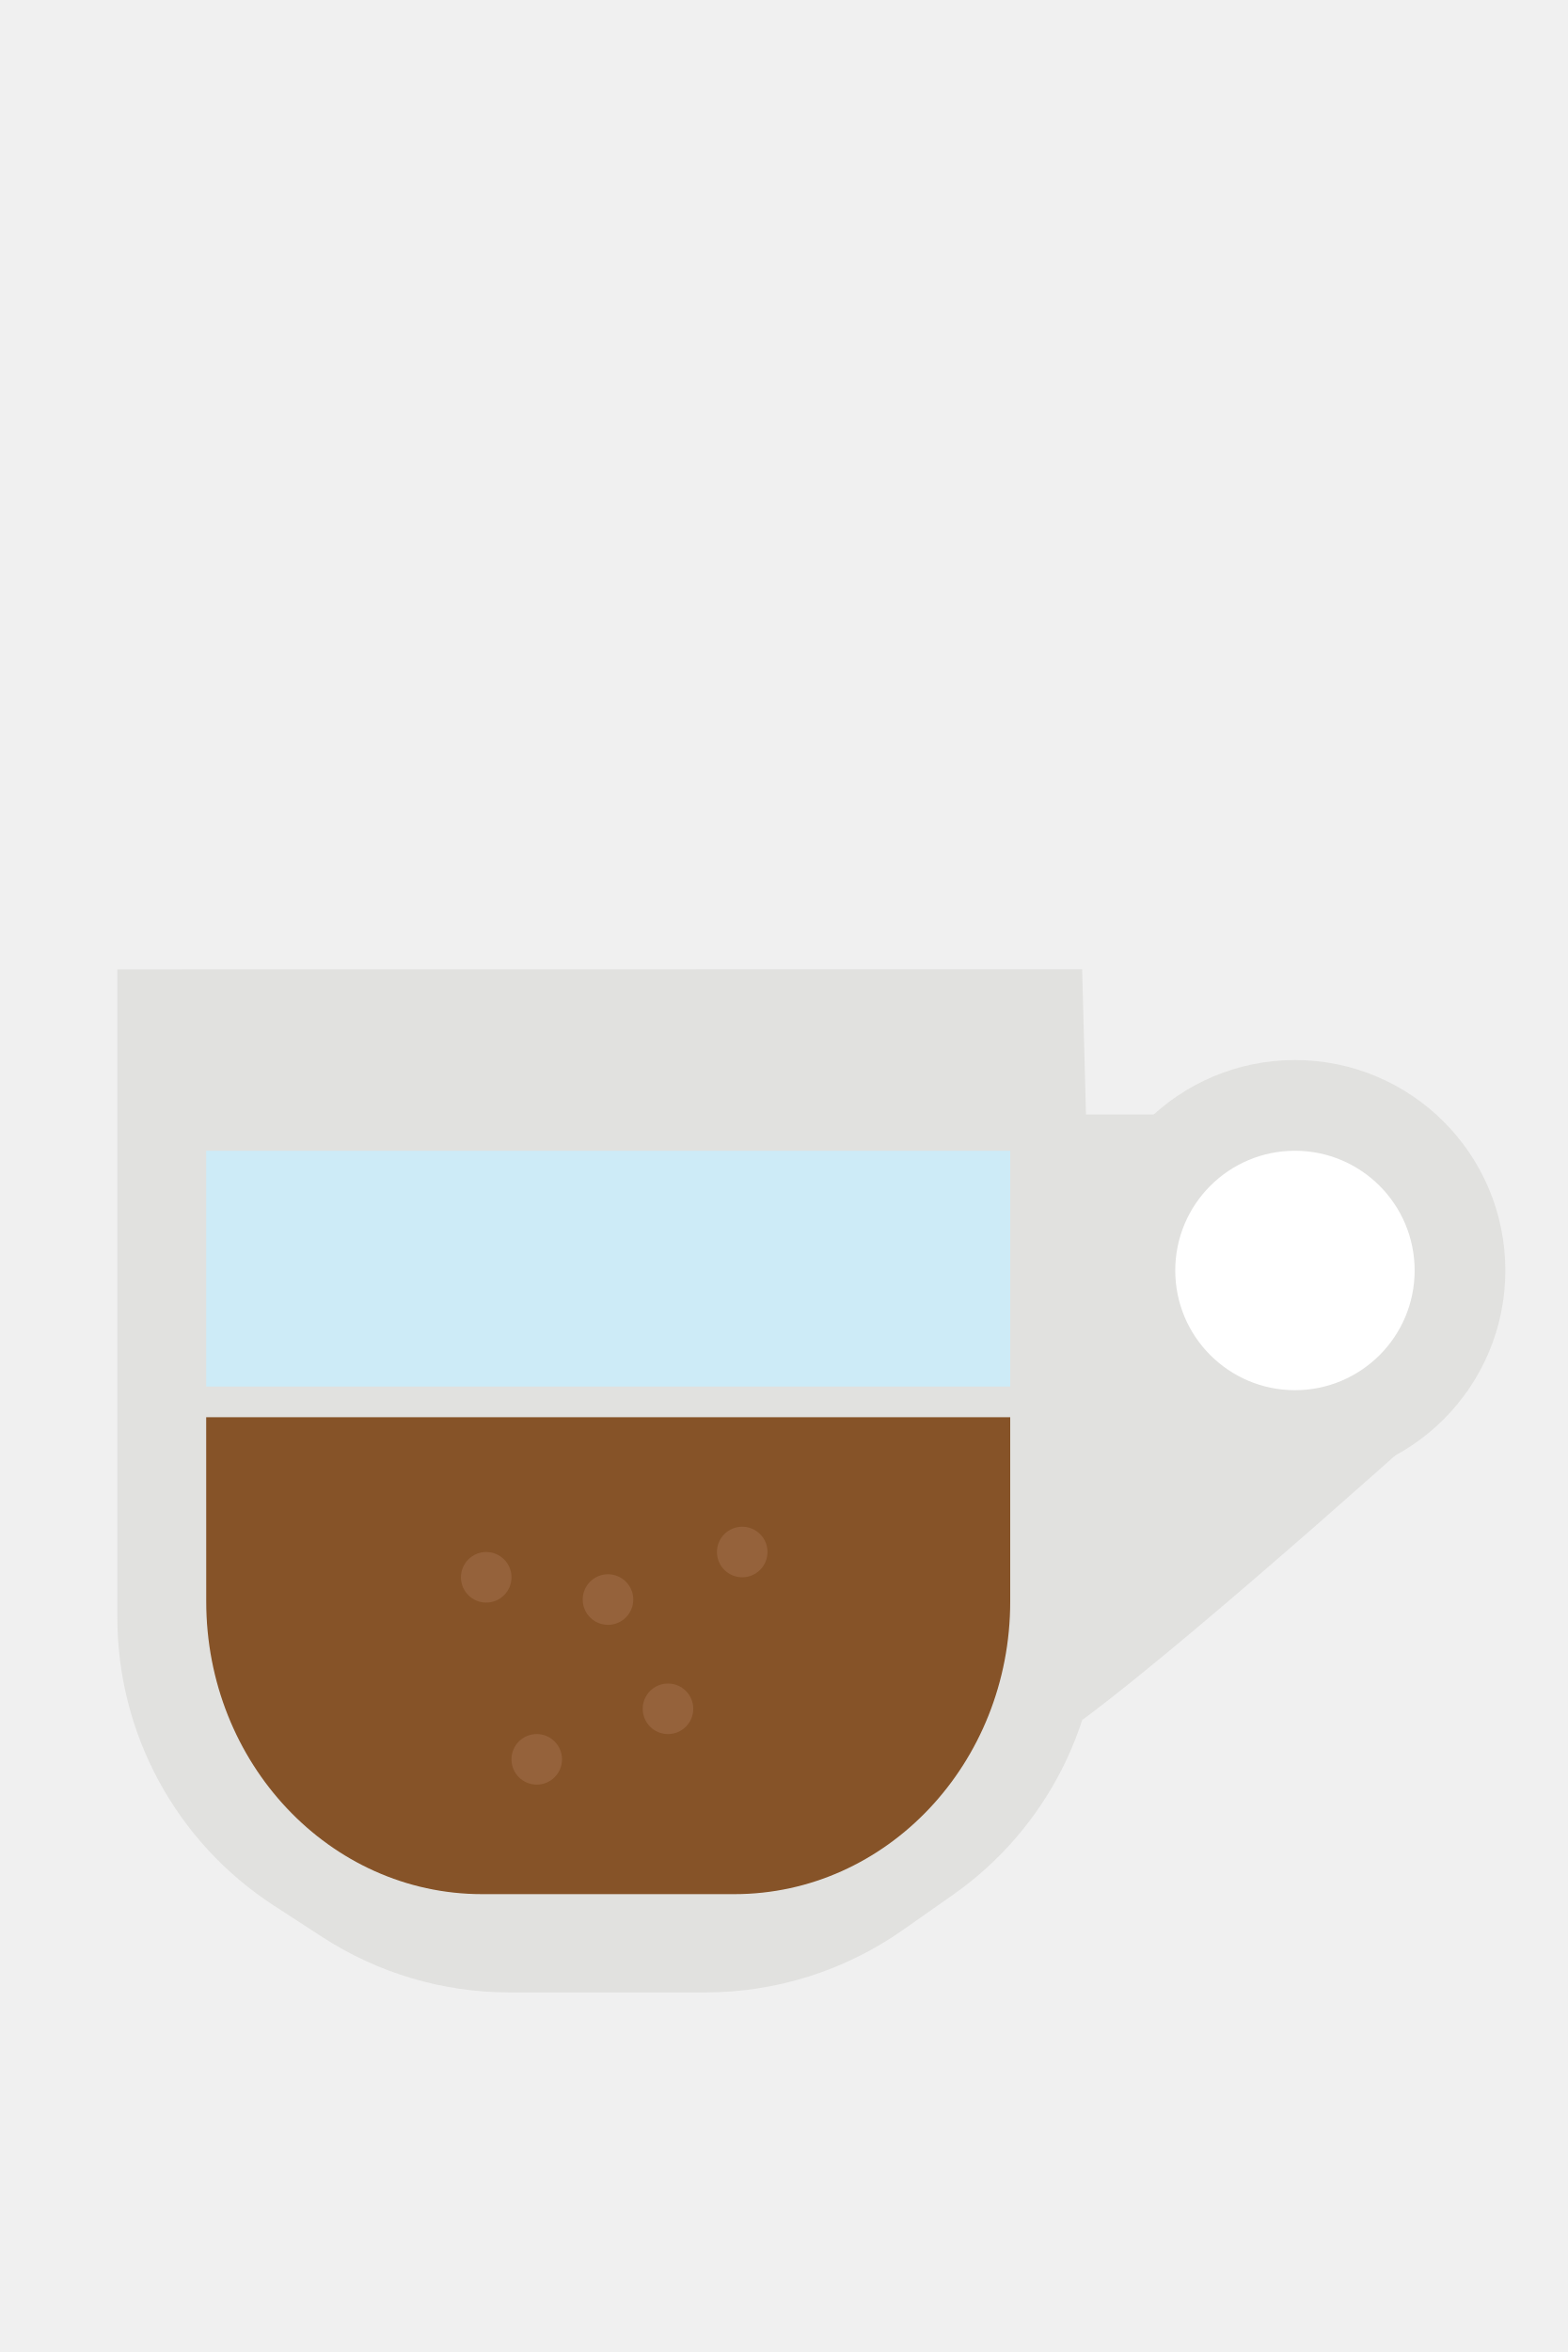
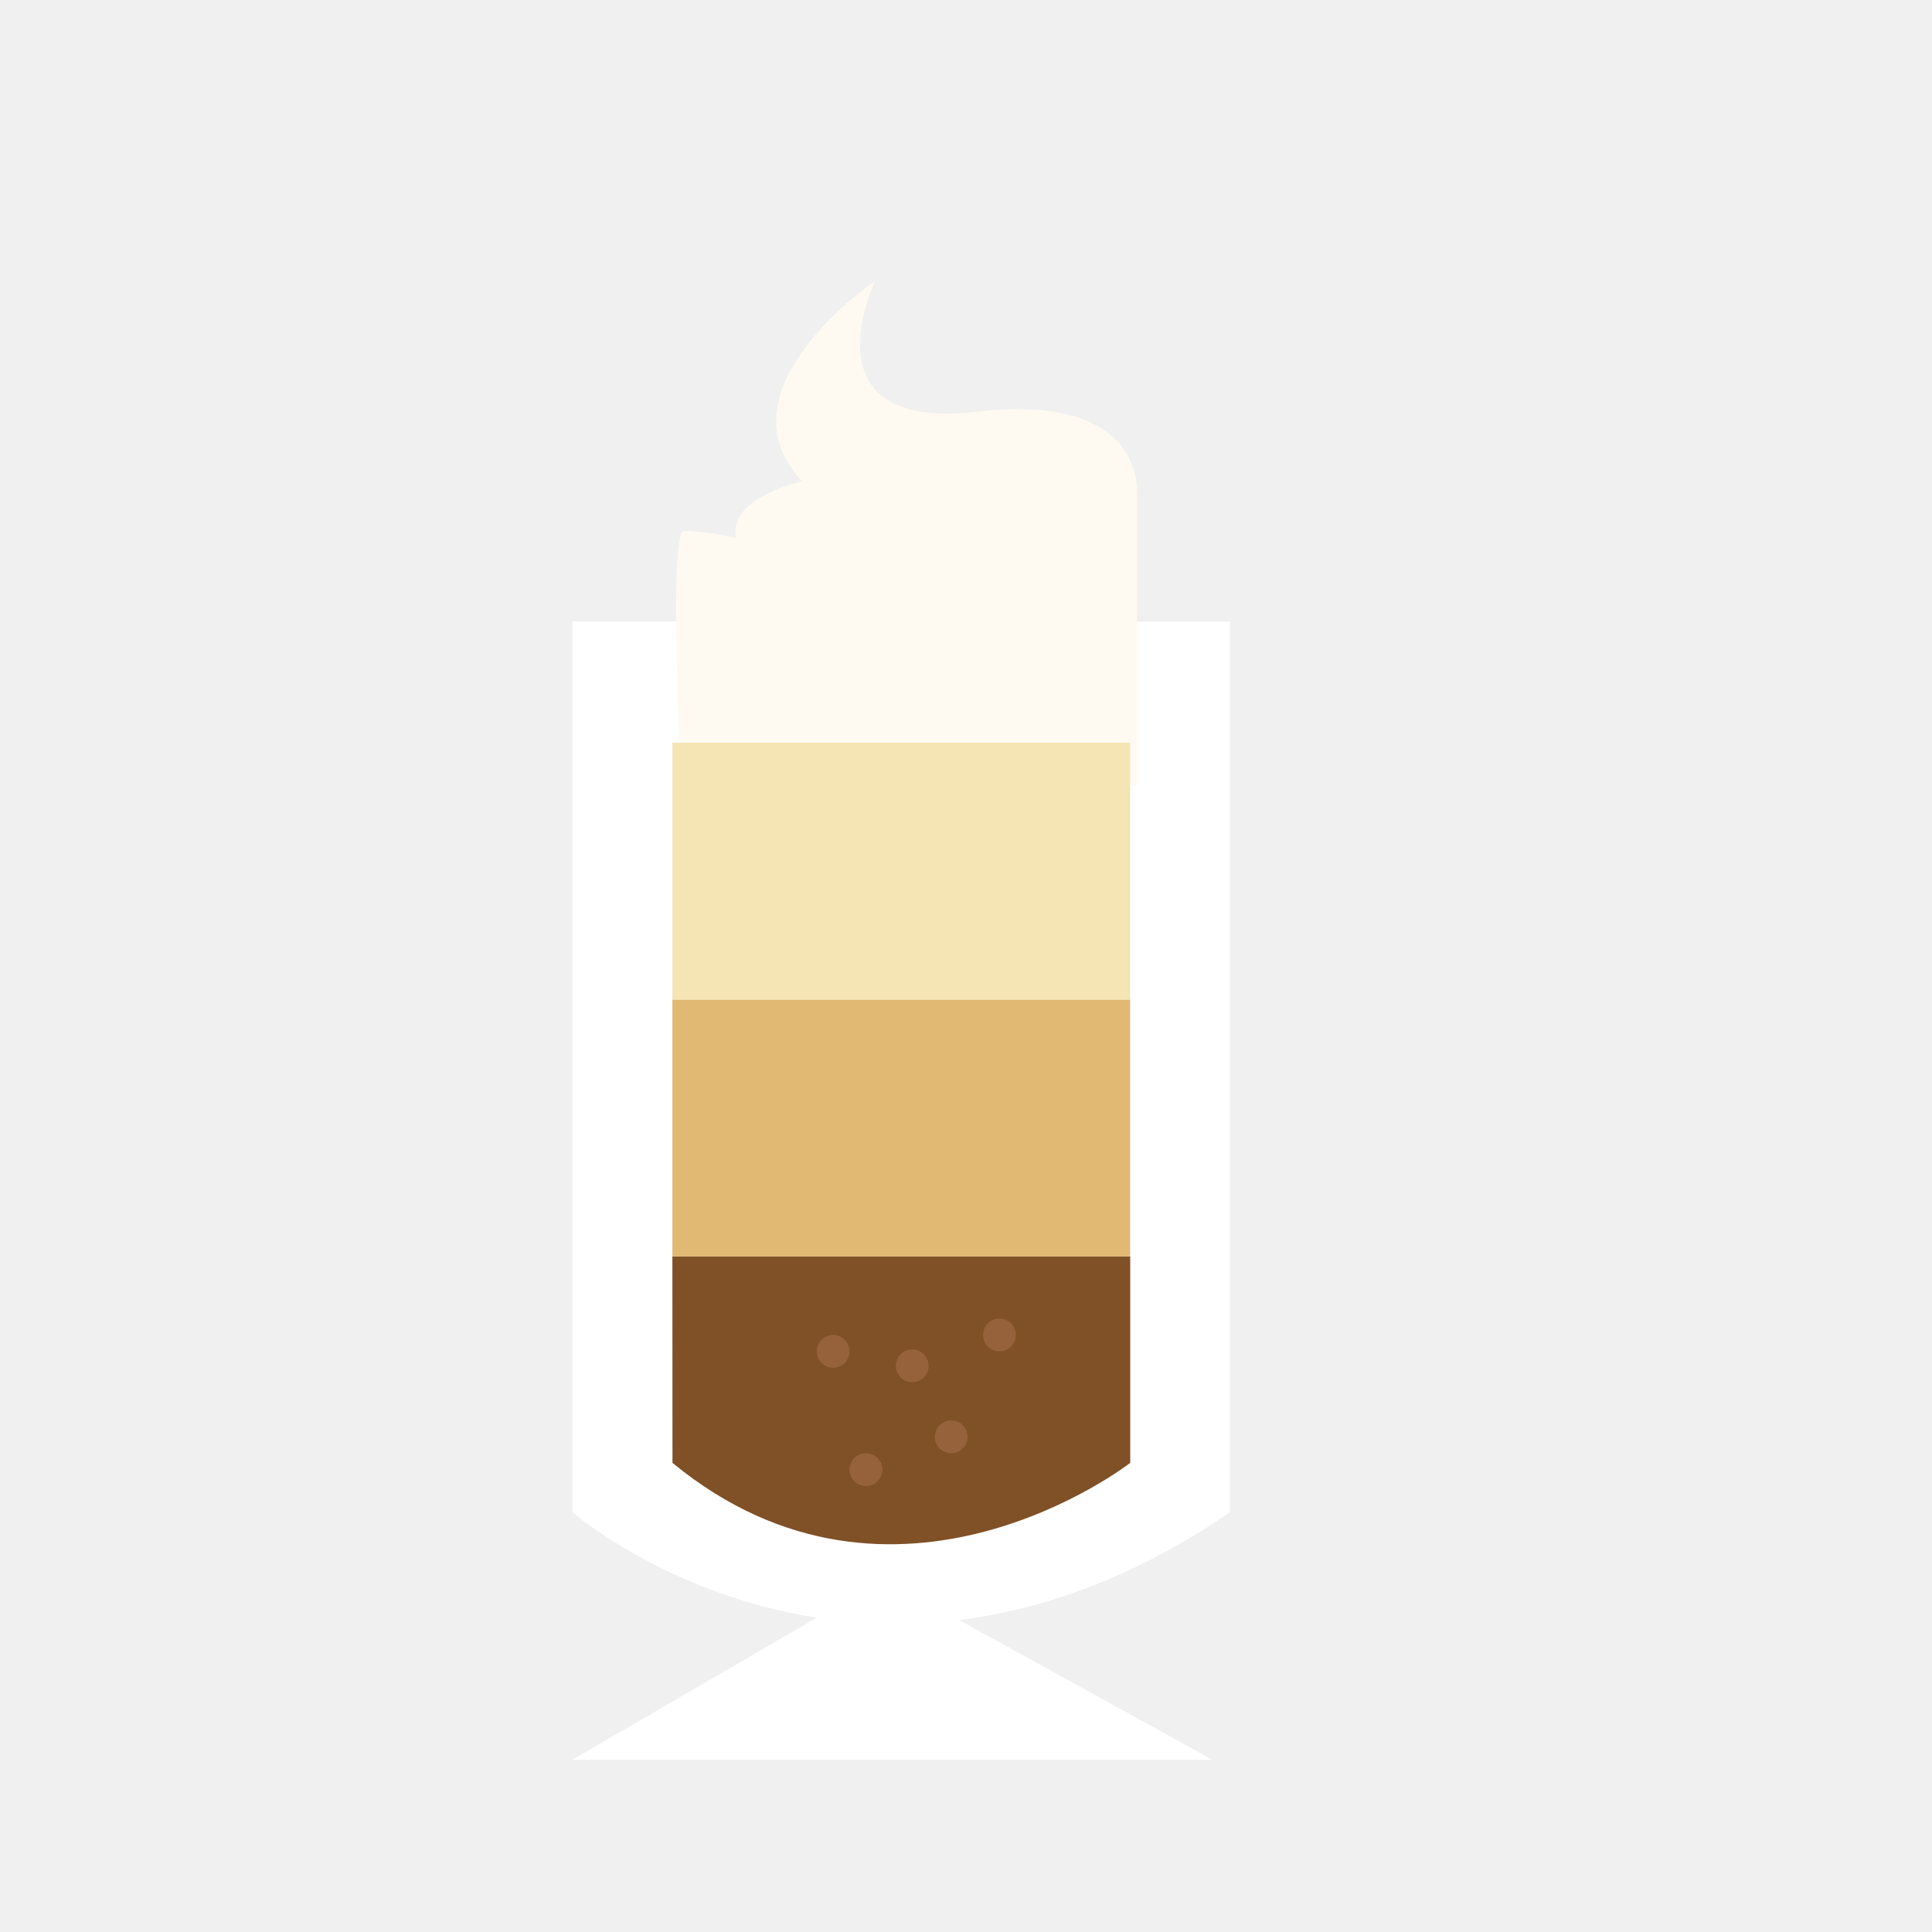
- <svg xmlns="http://www.w3.org/2000/svg" id="Layer_1" data-name="Layer 1" viewBox="0 0 400 600">
+ <svg xmlns="http://www.w3.org/2000/svg" id="Layer_1" data-name="Layer 1" viewBox="0 0 400 400">
  <defs>
-     <style>.cls-1{fill:#e1e1df;}.cls-2{fill:#fff;}.cls-3{fill:#865328;}.cls-4{fill:#cdebf7;}.cls-5{fill:#95623b;}</style>
+     <style>.cls-1{fill:#fff;}.cls-2{fill:#805026;}.cls-3{fill:#e1b973;}.cls-4{fill:#fffaf1;}.cls-5{fill:#95623b;}.cls-6{fill:#f5e4b4;}</style>
  </defs>
-   <circle class="cls-1" cx="330.41" cy="324.1" r="53.68" />
-   <path class="cls-1" d="M276.74,284.31h89.61l8.21,70.33s-67.14,60.91-98.41,84.13Z" />
-   <path class="cls-1" d="M29.94,247.29v165.3A87.62,87.62,0,0,0,69.8,486.06l12.39,8.05a87.62,87.62,0,0,0,47.75,14.16H180a87.62,87.62,0,0,0,50.25-15.84l12.82-9a87.62,87.62,0,0,0,37.34-74.11l-4.3-162.06Z" />
-   <circle class="cls-2" cx="330.41" cy="324.1" r="30.54" />
-   <path class="cls-3" d="M52.61,361.54H257.76v47c0,41.24-31.51,74.66-70.38,74.66H123c-38.87,0-70.38-33.43-70.38-74.66Z" />
-   <rect class="cls-4" x="52.61" y="293.56" width="205.15" height="60.15" />
-   <circle class="cls-5" cx="124.06" cy="402.37" r="6.45" />
-   <circle class="cls-5" cx="155.14" cy="408.05" r="6.45" transform="translate(-266.29 521.97) rotate(-84.31)" />
-   <circle class="cls-5" cx="189.38" cy="395.92" r="6.45" />
-   <circle class="cls-5" cx="170.44" cy="435.92" r="6.45" />
-   <circle class="cls-5" cx="136.95" cy="448.81" r="6.45" />
+   <path class="cls-1" d="M118.53,128.67V313.1s60,52,136.12,0V128.67Z" />
+   <polygon class="cls-1" points="171.96 333.26 118.53 364.33 251 364.33 198.54 335.39 171.96 333.26" />
+   <path class="cls-2" d="M139.21,260.13H234v42.74s-48.67,37.92-94.77,0Z" />
+   <rect class="cls-3" x="139.21" y="206.95" width="94.77" height="53.18" />
+   <path class="cls-4" d="M147.55,172.8h37.08s25.37-12.17,50.74-10.22V103.06s2.93-22-33.18-17.81-21-27.08-21-27.08S148,80.61,166.09,99.64c0,0-15.61,3.42-13.66,11.71a69,69,0,0,0-10.73-1.46c-3.9,0,0,62.91,0,62.91Z" />
+   <circle class="cls-5" cx="172.49" cy="279.79" r="3.4" />
+   <circle class="cls-5" cx="188.88" cy="282.79" r="3.4" transform="translate(-111.25 442.69) rotate(-84.31)" />
+   <circle class="cls-5" cx="206.93" cy="276.39" r="3.4" />
+   <circle class="cls-5" cx="196.94" cy="297.48" r="3.4" />
+   <circle class="cls-5" cx="179.29" cy="304.28" r="3.4" />
+   <rect class="cls-6" x="139.21" y="153.77" width="94.77" height="53.18" />
</svg>
